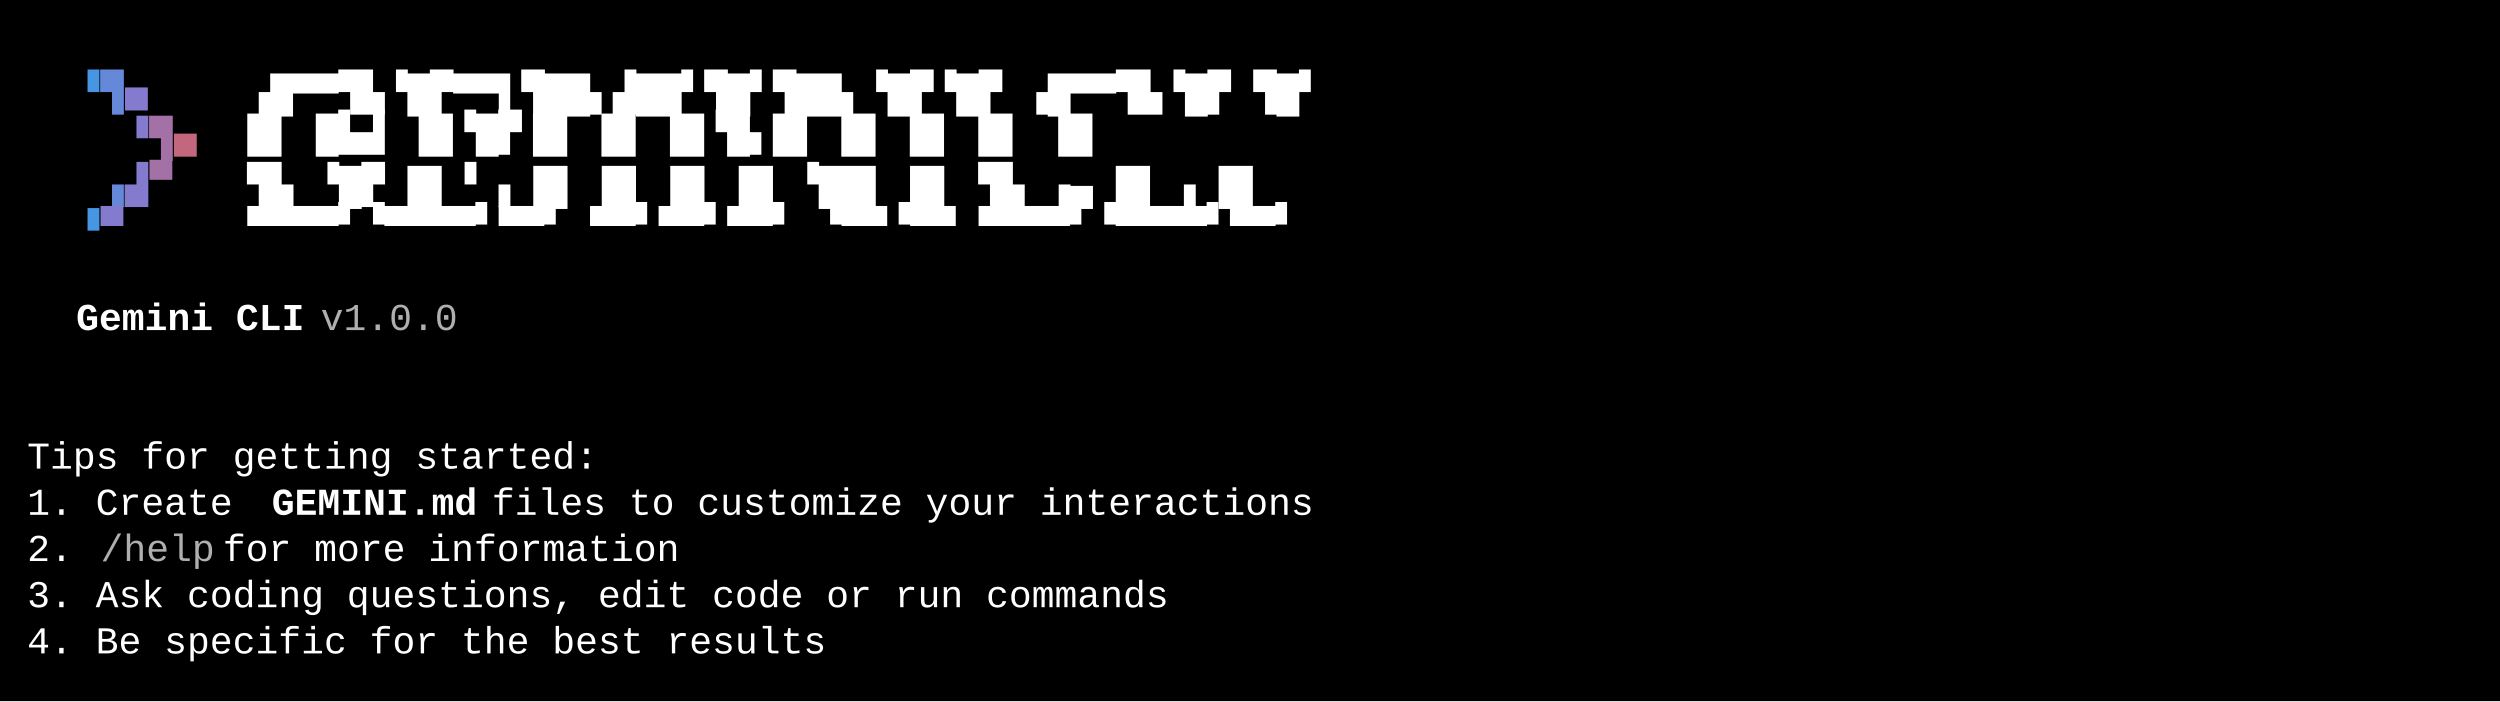
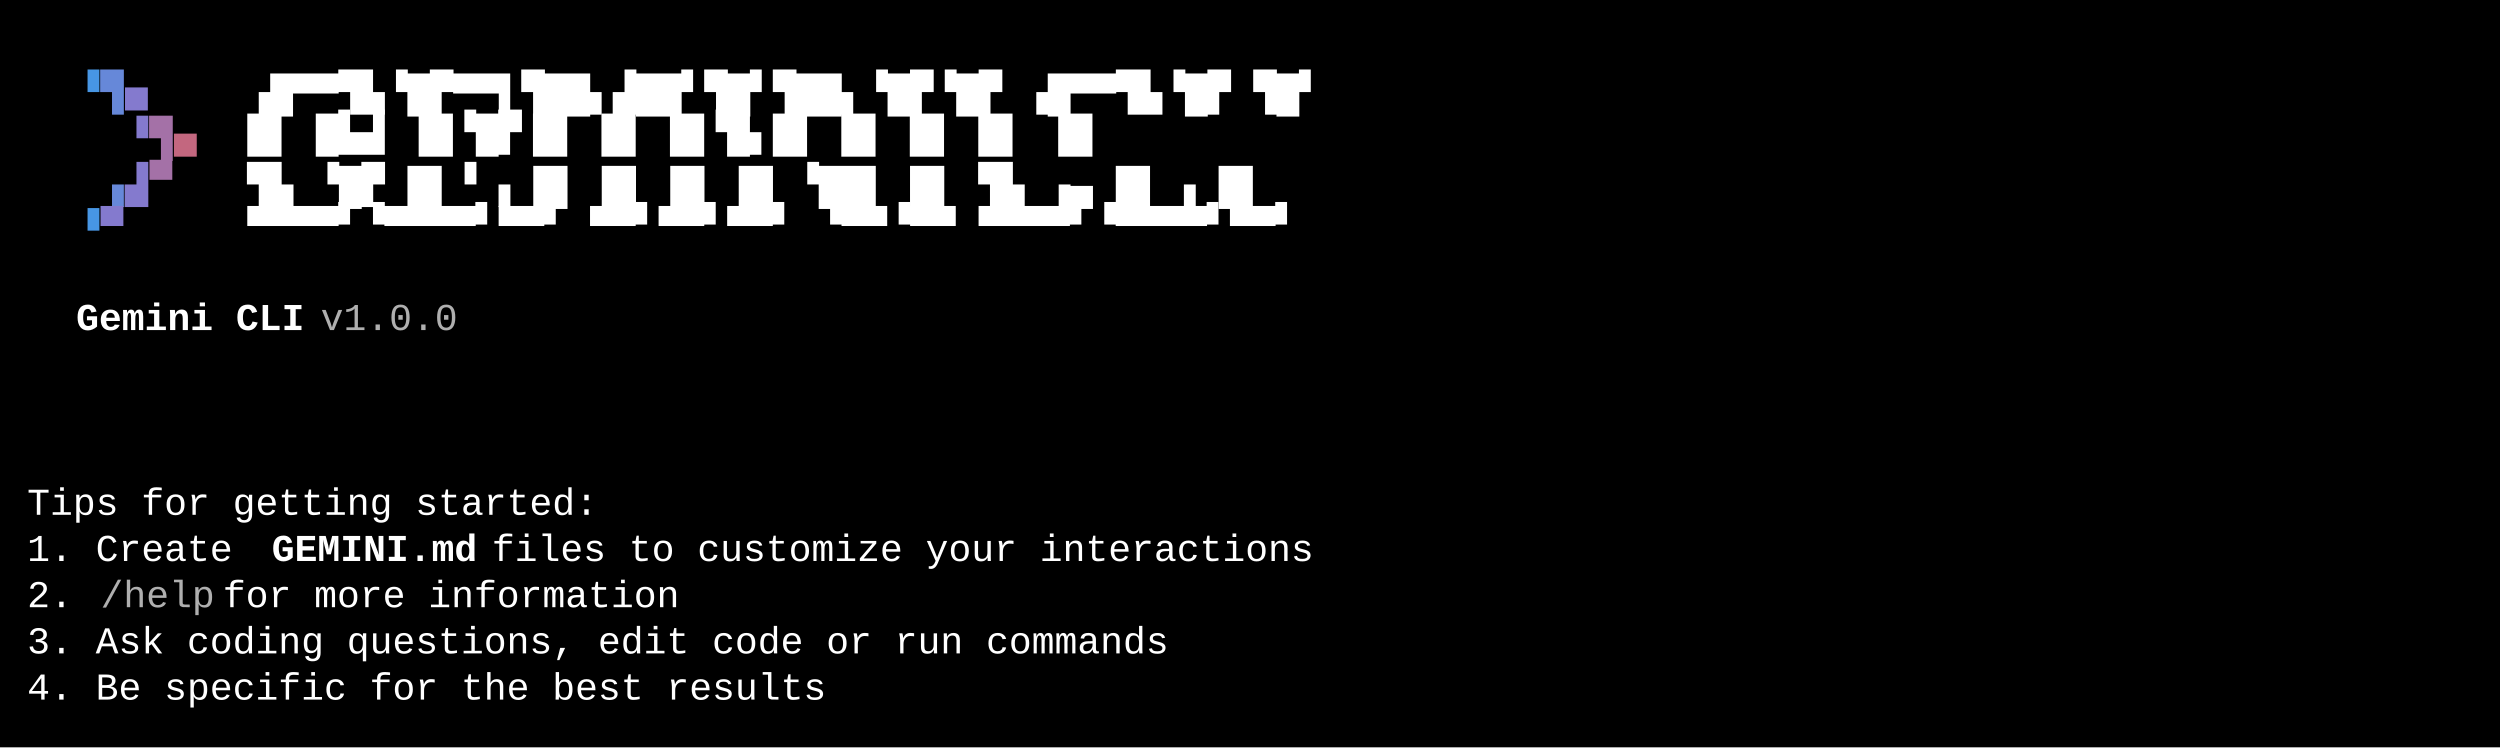
- <svg xmlns="http://www.w3.org/2000/svg" width="920" height="258" viewBox="0 0 920 258">
+ <svg xmlns="http://www.w3.org/2000/svg" width="920" height="275" viewBox="0 0 920 275">
  <style>
    text { font-family: Consolas, "Courier New", monospace; font-size: 14px; dominant-baseline: text-before-edge; white-space: pre; }
  </style>
-   <rect width="920" height="258" fill="#000000" />
+   <rect width="920" height="275" fill="#000000" />
  <g transform="translate(10, 10)">
    <text x="18" y="19" fill="#4796e4" textLength="9" lengthAdjust="spacingAndGlyphs">▝</text>
    <text x="27" y="19" fill="#6688d9" textLength="9" lengthAdjust="spacingAndGlyphs">▜</text>
    <text x="36" y="19" fill="#847ace" textLength="9" lengthAdjust="spacingAndGlyphs">▄</text>
    <text x="81" y="19" fill="#ffffff" textLength="450" lengthAdjust="spacingAndGlyphs">▗█▀▀▜▙▝█▛▀▀▌▜██▖▟██▘▜█▘▜██▖▝█▛▝█▛  ▗█▀▀▜▙▝█▛   ▜█▘</text>
    <text x="36" y="36" fill="#847ace" textLength="9" lengthAdjust="spacingAndGlyphs">▝</text>
    <text x="45" y="36" fill="#a471a7" textLength="9" lengthAdjust="spacingAndGlyphs">▜</text>
    <text x="54" y="36" fill="#c3677f" textLength="9" lengthAdjust="spacingAndGlyphs">▄</text>
    <text x="81" y="36" fill="#ffffff" textLength="450" lengthAdjust="spacingAndGlyphs">█▌     █▙▟  ▐█▝█▛▐█ ▐█ ▐█▝█▖█▌ █▌  █▌     █▌   ▐█ </text>
    <text x="27" y="53" fill="#6688d9" textLength="9" lengthAdjust="spacingAndGlyphs">▗</text>
    <text x="36" y="53" fill="#847ace" textLength="9" lengthAdjust="spacingAndGlyphs">▟</text>
    <text x="45" y="53" fill="#a471a7" textLength="9" lengthAdjust="spacingAndGlyphs">▀</text>
    <text x="81" y="53" fill="#ffffff" textLength="450" lengthAdjust="spacingAndGlyphs">▜▙ ▝█▛ █▌▝ ▖▐█   ▐█ ▐█ ▐█ ▝██▌ █▌  ▜▙  ▗▄ █▌  ▖▐█ </text>
    <text x="18" y="70" fill="#4796e4" textLength="9" lengthAdjust="spacingAndGlyphs">▝</text>
    <text x="27" y="70" fill="#847ace" textLength="9" lengthAdjust="spacingAndGlyphs">▀</text>
    <text x="81" y="70" fill="#ffffff" textLength="450" lengthAdjust="spacingAndGlyphs"> ▀▀▀▀▘▝▀▀▀▀▘▀▀▘  ▀▀▘▀▀▘▀▀▘ ▝▀▀▝▀▀   ▀▀▀▀▘▝▀▀▀▀▘▀▀▘</text>
    <text x="18" y="104" fill="#ffffff" textLength="90" lengthAdjust="spacingAndGlyphs" font-weight="bold">Gemini CLI</text>
    <text x="108" y="104" fill="#afafaf" textLength="63" lengthAdjust="spacingAndGlyphs"> v1.0.0</text>
-     <text x="0" y="155" fill="#ffffff" textLength="225" lengthAdjust="spacingAndGlyphs">Tips for getting started:</text>
-     <text x="0" y="172" fill="#ffffff" textLength="90" lengthAdjust="spacingAndGlyphs">1. Create </text>
-     <text x="90" y="172" fill="#ffffff" textLength="81" lengthAdjust="spacingAndGlyphs" font-weight="bold">GEMINI.md</text>
-     <text x="171" y="172" fill="#ffffff" textLength="333" lengthAdjust="spacingAndGlyphs"> files to customize your interactions</text>
-     <text x="0" y="189" fill="#ffffff" textLength="27" lengthAdjust="spacingAndGlyphs">2. </text>
-     <text x="27" y="189" fill="#afafaf" textLength="45" lengthAdjust="spacingAndGlyphs">/help</text>
-     <text x="72" y="189" fill="#ffffff" textLength="189" lengthAdjust="spacingAndGlyphs"> for more information</text>
-     <text x="0" y="206" fill="#ffffff" textLength="450" lengthAdjust="spacingAndGlyphs">3. Ask coding questions, edit code or run commands</text>
-     <text x="0" y="223" fill="#ffffff" textLength="315" lengthAdjust="spacingAndGlyphs">4. Be specific for the best results</text>
+     <text x="0" y="172" fill="#ffffff" textLength="225" lengthAdjust="spacingAndGlyphs">Tips for getting started:</text>
+     <text x="0" y="189" fill="#ffffff" textLength="90" lengthAdjust="spacingAndGlyphs">1. Create </text>
+     <text x="90" y="189" fill="#ffffff" textLength="81" lengthAdjust="spacingAndGlyphs" font-weight="bold">GEMINI.md</text>
+     <text x="171" y="189" fill="#ffffff" textLength="333" lengthAdjust="spacingAndGlyphs"> files to customize your interactions</text>
+     <text x="0" y="206" fill="#ffffff" textLength="27" lengthAdjust="spacingAndGlyphs">2. </text>
+     <text x="27" y="206" fill="#afafaf" textLength="45" lengthAdjust="spacingAndGlyphs">/help</text>
+     <text x="72" y="206" fill="#ffffff" textLength="189" lengthAdjust="spacingAndGlyphs"> for more information</text>
+     <text x="0" y="223" fill="#ffffff" textLength="450" lengthAdjust="spacingAndGlyphs">3. Ask coding questions, edit code or run commands</text>
+     <text x="0" y="240" fill="#ffffff" textLength="315" lengthAdjust="spacingAndGlyphs">4. Be specific for the best results</text>
  </g>
</svg>
